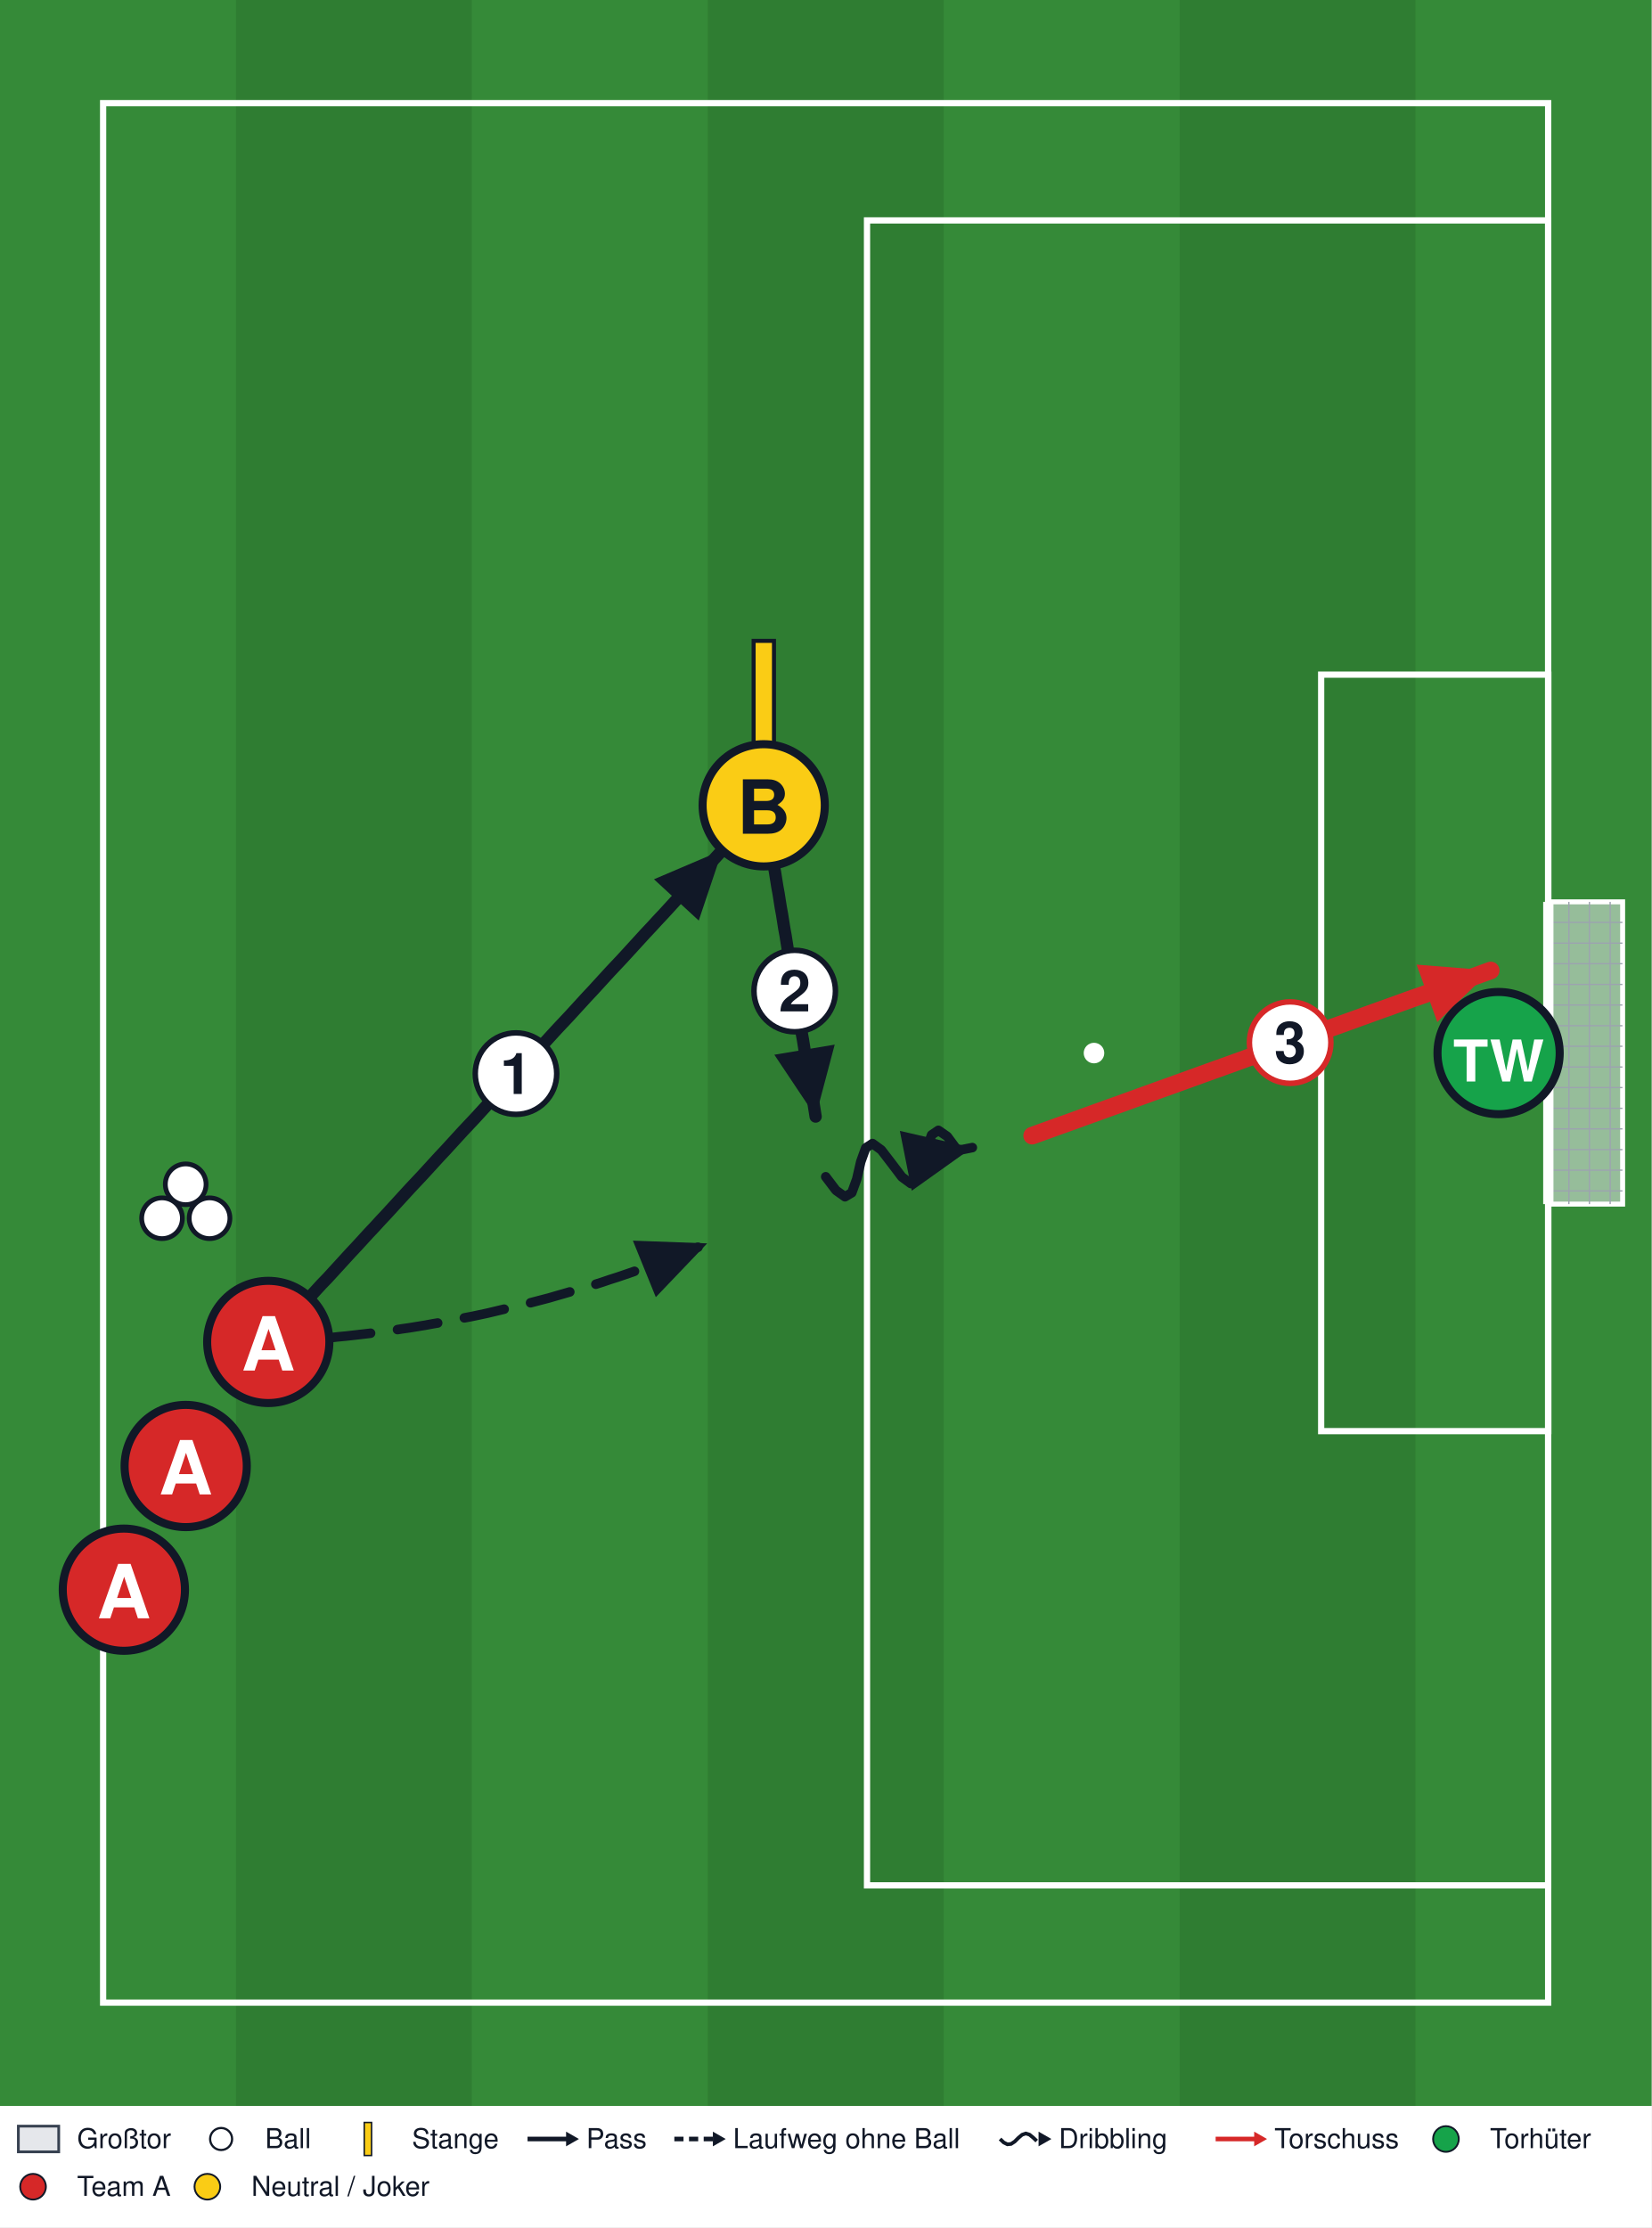
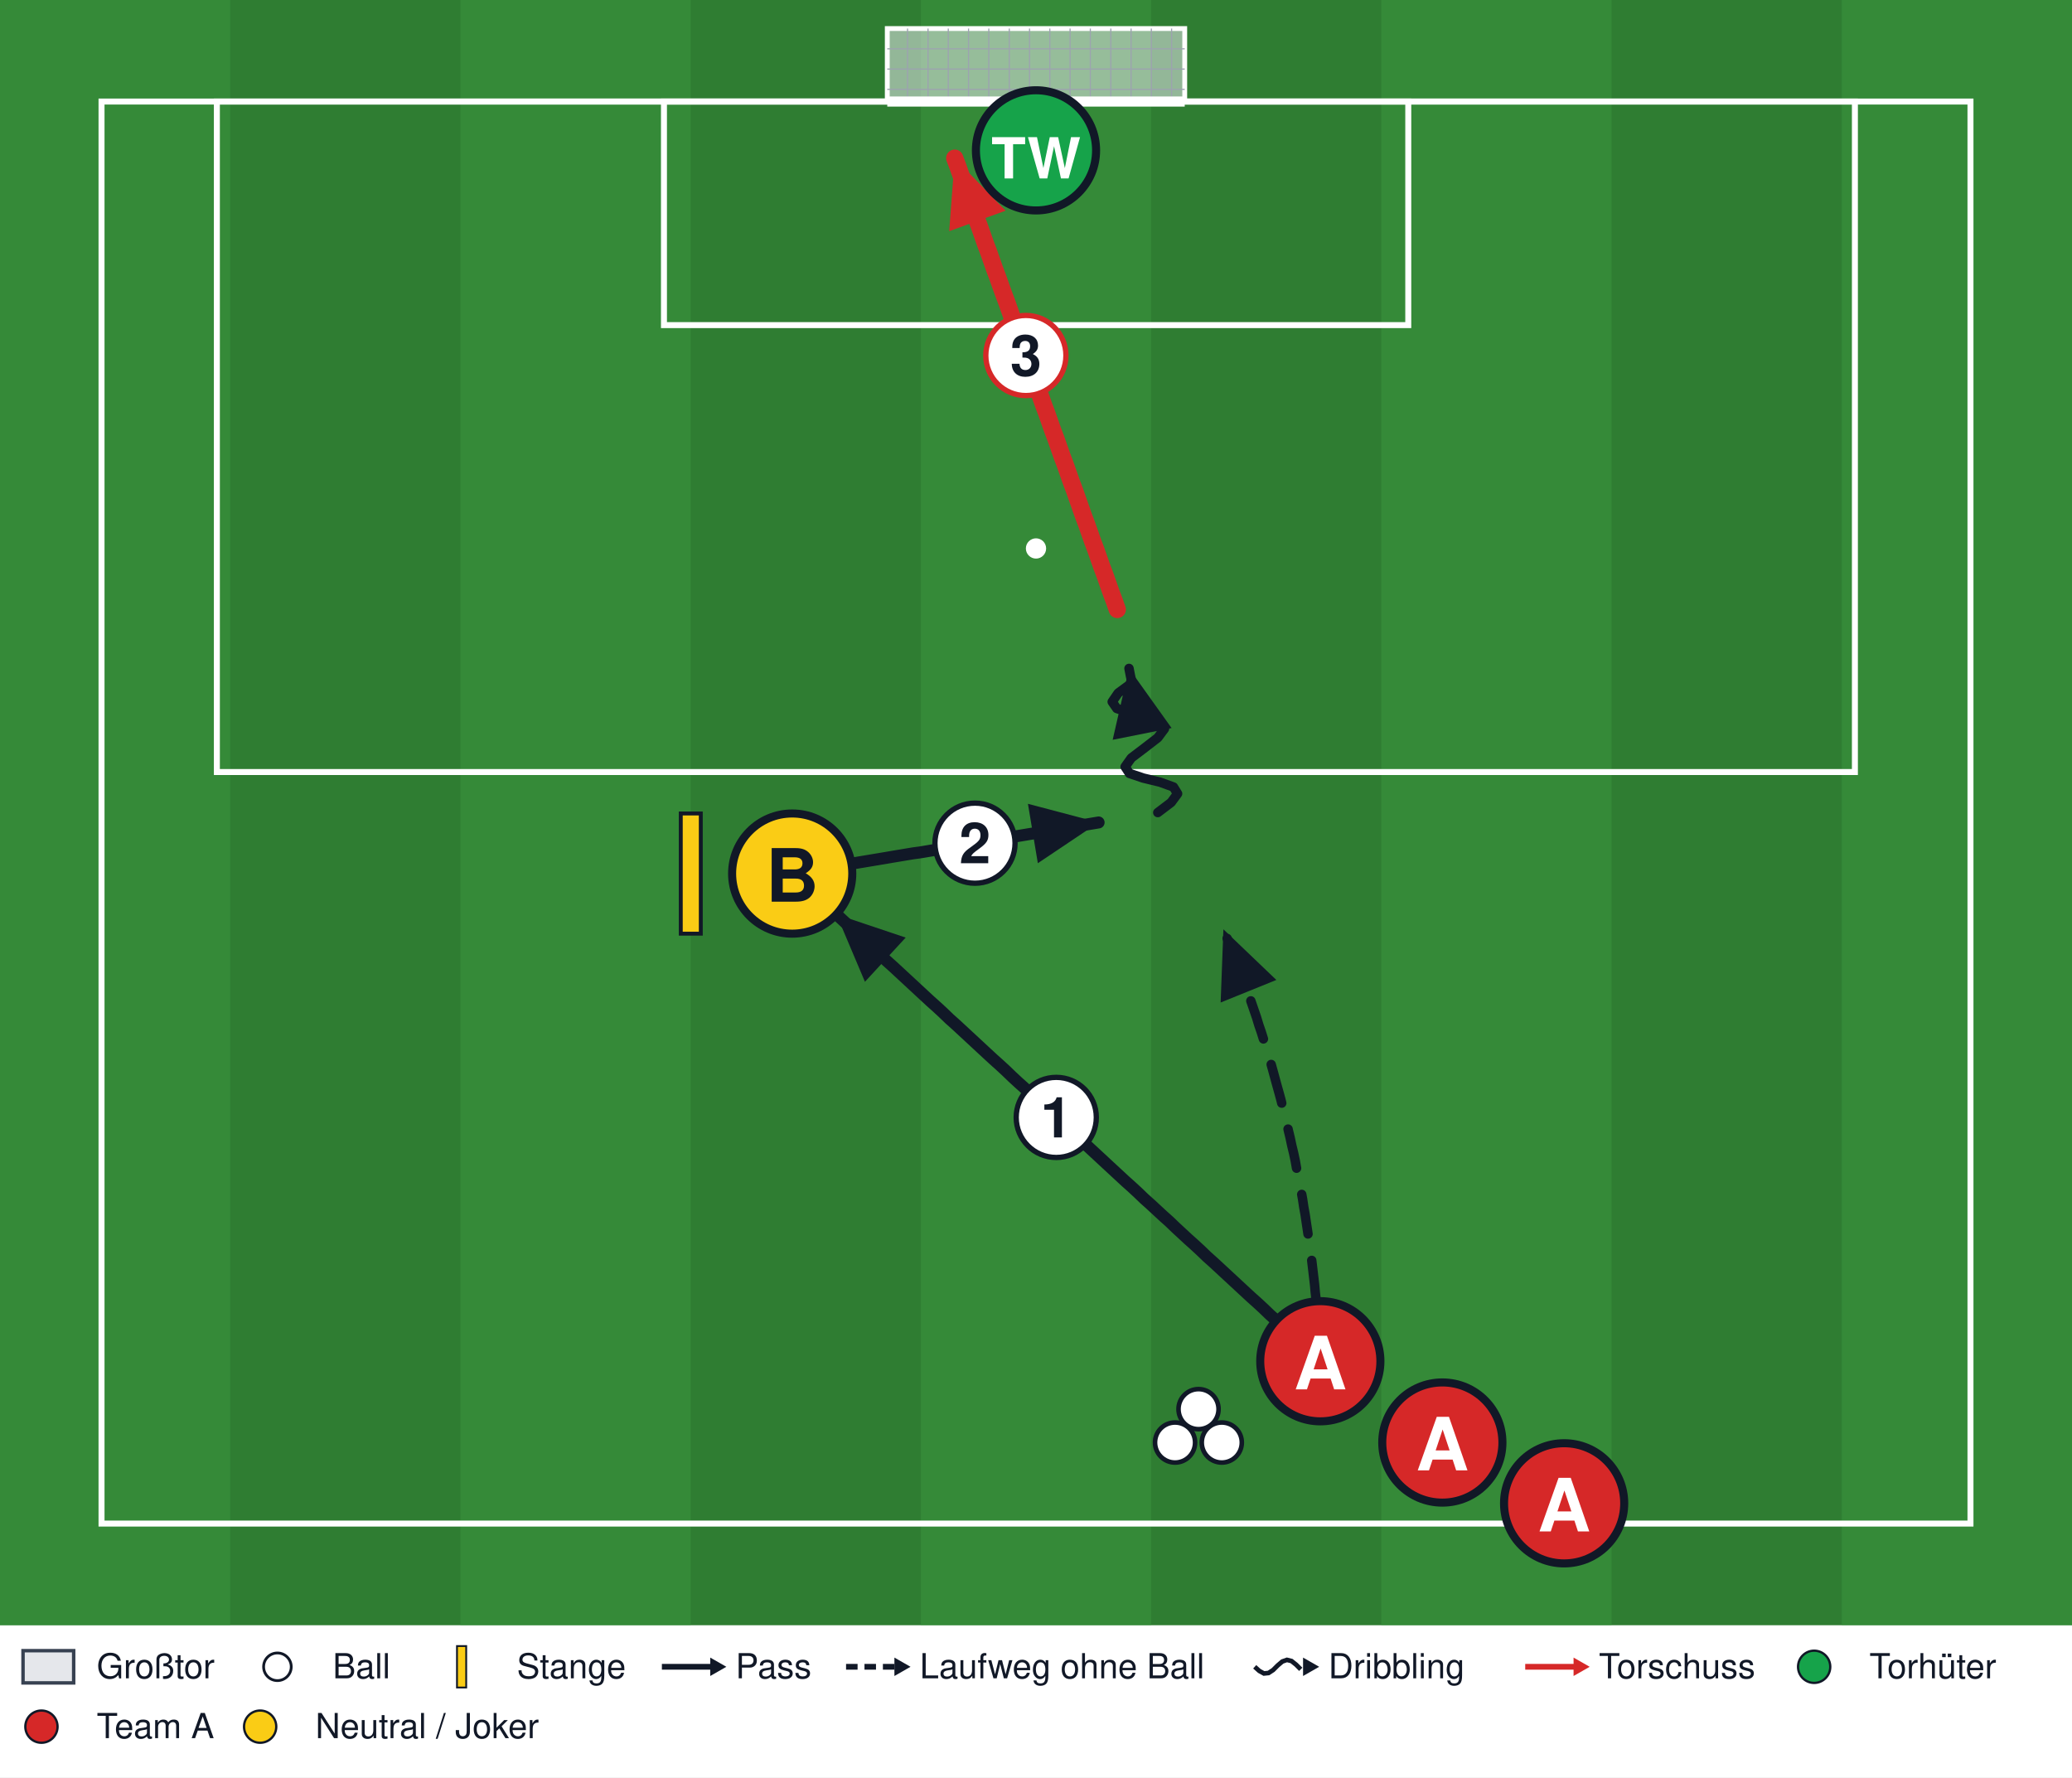
- <svg xmlns="http://www.w3.org/2000/svg" width="900" height="1214" viewBox="0 0 900 1214">
-   <rect x="0" y="0" width="900.0" height="1147.5" fill="#2f7d32" />
-   <rect x="0.0" y="0" width="128.6" height="1147.5" fill="#358a38" />
-   <rect x="257.1" y="0" width="128.6" height="1147.5" fill="#358a38" />
-   <rect x="514.3" y="0" width="128.6" height="1147.5" fill="#358a38" />
-   <rect x="771.4" y="0" width="128.6" height="1147.5" fill="#358a38" />
-   <rect x="56.2" y="56.2" width="787.5" height="1035.0" fill="none" stroke="#ffffff" stroke-width="3.4" />
-   <rect x="472.5" y="120.1" width="371.2" height="907.2" fill="none" stroke="#ffffff" stroke-width="3.4" />
-   <rect x="720.0" y="367.6" width="123.8" height="412.2" fill="none" stroke="#ffffff" stroke-width="3.4" />
-   <circle cx="596.2" cy="573.8" r="5.6" fill="#ffffff" />
-   <rect x="843.8" y="491.4" width="40.5" height="164.7" fill="#e5e7eb" fill-opacity="0.55" stroke="#ffffff" stroke-width="2.7" />
-   <line x1="855.0" y1="491.4" x2="855.0" y2="656.1" stroke="#9ca3af" stroke-width="0.7" />
-   <line x1="866.2" y1="491.4" x2="866.2" y2="656.1" stroke="#9ca3af" stroke-width="0.7" />
-   <line x1="877.5" y1="491.4" x2="877.5" y2="656.1" stroke="#9ca3af" stroke-width="0.7" />
-   <line x1="843.8" y1="502.6" x2="884.2" y2="502.6" stroke="#9ca3af" stroke-width="0.7" />
-   <line x1="843.8" y1="513.9" x2="884.2" y2="513.9" stroke="#9ca3af" stroke-width="0.7" />
-   <line x1="843.8" y1="525.1" x2="884.2" y2="525.1" stroke="#9ca3af" stroke-width="0.7" />
-   <line x1="843.8" y1="536.4" x2="884.2" y2="536.4" stroke="#9ca3af" stroke-width="0.7" />
-   <line x1="843.8" y1="547.6" x2="884.2" y2="547.6" stroke="#9ca3af" stroke-width="0.7" />
-   <line x1="843.8" y1="558.9" x2="884.2" y2="558.9" stroke="#9ca3af" stroke-width="0.7" />
-   <line x1="843.8" y1="570.1" x2="884.2" y2="570.1" stroke="#9ca3af" stroke-width="0.7" />
-   <line x1="843.8" y1="581.4" x2="884.2" y2="581.4" stroke="#9ca3af" stroke-width="0.7" />
-   <line x1="843.8" y1="592.6" x2="884.2" y2="592.6" stroke="#9ca3af" stroke-width="0.7" />
-   <line x1="843.8" y1="603.9" x2="884.2" y2="603.9" stroke="#9ca3af" stroke-width="0.7" />
-   <line x1="843.8" y1="615.1" x2="884.2" y2="615.1" stroke="#9ca3af" stroke-width="0.7" />
-   <line x1="843.8" y1="626.4" x2="884.2" y2="626.4" stroke="#9ca3af" stroke-width="0.7" />
-   <line x1="843.8" y1="637.6" x2="884.2" y2="637.6" stroke="#9ca3af" stroke-width="0.7" />
-   <line x1="843.8" y1="648.9" x2="884.2" y2="648.9" stroke="#9ca3af" stroke-width="0.7" />
-   <line x1="843.8" y1="491.4" x2="843.8" y2="656.1" stroke="#ffffff" stroke-width="5.6" />
-   <circle cx="88.3" cy="663.8" r="11.1" fill="#ffffff" stroke="#111827" stroke-width="2.6" />
-   <circle cx="114.2" cy="663.8" r="11.1" fill="#ffffff" stroke="#111827" stroke-width="2.6" />
-   <circle cx="101.2" cy="645.3" r="11.1" fill="#ffffff" stroke="#111827" stroke-width="2.6" />
-   <rect x="410.7" y="349.2" width="11.1" height="66.5" fill="#facc15" stroke="#111827" stroke-width="2.2" />
-   <polyline points="168.8,706.8 172.0,703.3 175.2,699.8 178.5,696.4 181.7,692.9 184.9,689.4 188.1,685.9 191.3,682.4 194.5,679.0 197.7,675.5 200.9,672.0 204.2,668.5 207.4,665.0 210.6,661.6 213.8,658.1 217.0,654.6 220.2,651.1 223.4,647.6 226.6,644.2 229.9,640.7 233.1,637.2 236.3,633.7 239.5,630.2 242.7,626.8 245.9,623.3 249.1,619.8 252.3,616.3 255.6,612.8 258.8,609.4 262.0,605.9 265.2,602.4 268.4,598.9 271.6,595.4 274.8,592.0 278.0,588.5 281.2,585.0 284.5,581.5 287.7,578.0 290.9,574.6 294.1,571.1 297.3,567.6 300.5,564.1 303.7,560.6 306.9,557.2 310.2,553.7 313.4,550.2 316.6,546.7 319.8,543.2 323.0,539.8 326.2,536.3 329.4,532.8 332.6,529.3 335.9,525.8 339.1,522.4 342.3,518.9 345.5,515.4 348.7,511.9 351.9,508.4 355.1,505.0 358.3,501.5 361.6,498.0 364.8,494.5 368.0,491.0 371.2,487.6 374.4,484.1 377.6,480.6 380.8,477.1 384.0,473.6 387.3,470.2 390.5,466.7 393.7,463.2" fill="none" stroke="#111827" stroke-width="6.7" stroke-linecap="round" stroke-linejoin="round" />
-   <polygon points="393.7,463.2 356.4,479.1 380.8,501.6" fill="#111827" />
-   <circle cx="281.2" cy="585.0" r="22.2" fill="#ffffff" stroke="#111827" stroke-width="3.0" />
-   <text x="281.2" y="596.1" font-family="Helvetica" font-size="31.4" font-weight="bold" fill="#111827" text-anchor="middle">1</text>
-   <polyline points="179.9,728.9 184.3,728.4 188.6,728.0 193.0,727.5 197.3,727.0 201.6,726.5 205.9,725.9 210.3,725.4 214.6,724.8 218.9,724.1 223.1,723.5 227.4,722.8 231.7,722.1 236.0,721.3 240.2,720.6 244.5,719.8 248.8,719.0 253.0,718.1 257.2,717.3 261.5,716.4 265.7,715.5 269.9,714.5 274.1,713.5 278.3,712.5 282.5,711.5 286.7,710.5 290.9,709.4 295.1,708.3 299.3,707.2 303.4,706.0 307.6,704.8 311.7,703.6 315.9,702.4 320.0,701.1 324.2,699.9 328.3,698.6 332.4,697.2 336.5,695.9 340.6,694.5 344.7,693.1 348.8,691.6 352.9,690.2 357.0,688.7 361.1,687.2 365.1,685.6 369.2,684.0 373.3,682.4 377.3,680.8 381.4,679.2 385.4,677.5" fill="none" stroke="#111827" stroke-width="5.2" stroke-linecap="round" stroke-linejoin="round" stroke-dasharray="22.2,14.8" />
-   <polygon points="385.4,677.5 344.9,676.0 357.4,706.8" fill="#111827" />
-   <polyline points="421.7,471.6 422.4,475.4 423.0,479.2 423.6,483.0 424.3,486.8 424.9,490.6 425.5,494.4 426.2,498.2 426.8,502.0 427.4,505.8 428.1,509.6 428.7,513.4 429.3,517.2 430.0,521.0 430.6,524.8 431.2,528.6 431.9,532.4 432.5,536.2 433.1,540.0 433.8,543.8 434.4,547.6 435.0,551.4 435.7,555.2 436.3,559.0 436.9,562.8 437.6,566.6 438.2,570.4 438.8,574.2 439.5,578.0 440.1,581.8 440.7,585.6 441.4,589.4 442.0,593.2 442.6,597.0 443.3,600.8 443.9,604.6 444.5,608.4" fill="none" stroke="#111827" stroke-width="6.7" stroke-linecap="round" stroke-linejoin="round" />
-   <polygon points="444.5,608.4 454.9,569.2 422.0,574.7" fill="#111827" />
-   <circle cx="433.1" cy="540.0" r="22.2" fill="#ffffff" stroke="#111827" stroke-width="3.0" />
-   <text x="433.1" y="551.1" font-family="Helvetica" font-size="31.4" font-weight="bold" fill="#111827" text-anchor="middle">2</text>
-   <polyline points="450.0,641.2 455.6,648.6 460.5,652.1 464.2,649.9 466.9,642.5 469.1,633.0 471.8,625.5 475.5,623.1 480.3,626.6 485.9,633.9 491.5,641.3 496.4,644.9 500.1,642.8 502.8,635.5 505.1,626.0 507.7,618.4 511.4,615.9 516.2,619.2 521.9,626.9 525.9,626.1 529.9,625.3" fill="none" stroke="#111827" stroke-width="5.2" stroke-linecap="round" stroke-linejoin="round" />
-   <polygon points="529.9,625.3 490.4,616.2 496.9,648.8" fill="#111827" />
-   <polyline points="562.5,618.8 567.2,617.1 571.9,615.4 576.6,613.7 581.4,612.0 586.1,610.3 590.8,608.6 595.5,606.9 600.2,605.2 604.9,603.5 609.7,601.8 614.4,600.1 619.1,598.4 623.8,596.7 628.5,595.0 633.2,593.3 638.0,591.6 642.7,589.9 647.4,588.2 652.1,586.5 656.8,584.8 661.5,583.1 666.3,581.4 671.0,579.7 675.7,578.0 680.4,576.3 685.1,574.6 689.8,572.9 694.5,571.2 699.3,569.5 704.0,567.8 708.7,566.1 713.4,564.4 718.1,562.7 722.8,561.0 727.6,559.3 732.3,557.6 737.0,555.9 741.7,554.2 746.4,552.5 751.1,550.8 755.9,549.1 760.6,547.4 765.3,545.7 770.0,544.0 774.7,542.4 779.4,540.7 784.2,539.0 788.9,537.3 793.6,535.6 798.3,533.9 803.0,532.2 807.7,530.5 812.4,528.8" fill="none" stroke="#d62828" stroke-width="9.6" stroke-linecap="round" stroke-linejoin="round" />
-   <polygon points="812.4,528.8 772.0,525.6 783.3,556.9" fill="#d62828" />
-   <circle cx="703.1" cy="568.1" r="22.2" fill="#ffffff" stroke="#d62828" stroke-width="3.0" />
-   <text x="703.1" y="579.2" font-family="Helvetica" font-size="31.4" font-weight="bold" fill="#111827" text-anchor="middle">3</text>
-   <circle cx="816.7" cy="573.8" r="33.3" fill="#16a34a" stroke="#111827" stroke-width="4.4" />
-   <text x="816.7" y="589.3" font-family="Helvetica" font-size="31.4" font-weight="bold" fill="#ffffff" text-anchor="middle">TW</text>
-   <circle cx="146.2" cy="731.2" r="33.3" fill="#d62828" stroke="#111827" stroke-width="4.4" />
-   <text x="146.2" y="746.8" font-family="Helvetica" font-size="40.7" font-weight="bold" fill="#ffffff" text-anchor="middle">A</text>
-   <circle cx="101.2" cy="798.8" r="33.3" fill="#d62828" stroke="#111827" stroke-width="4.4" />
-   <text x="101.2" y="814.3" font-family="Helvetica" font-size="40.7" font-weight="bold" fill="#ffffff" text-anchor="middle">A</text>
-   <circle cx="67.5" cy="866.2" r="33.3" fill="#d62828" stroke="#111827" stroke-width="4.4" />
-   <text x="67.5" y="881.8" font-family="Helvetica" font-size="40.7" font-weight="bold" fill="#ffffff" text-anchor="middle">A</text>
-   <circle cx="416.2" cy="438.8" r="33.3" fill="#facc15" stroke="#111827" stroke-width="4.4" />
-   <text x="416.2" y="454.3" font-family="Helvetica" font-size="40.7" font-weight="bold" fill="#111827" text-anchor="middle">B</text>
-   <rect x="0" y="1147.5" width="900.0" height="66.0" fill="#ffffff" />
-   <rect x="10.0" y="1158.5" width="22" height="14" fill="#e5e7eb" stroke="#374151" stroke-width="1.5" />
-   <text x="42.0" y="1170.5" font-family="Helvetica" font-size="15" fill="#111827">Großtor</text>
-   <circle cx="120.5" cy="1165.5" r="6" fill="#ffffff" stroke="#111827" stroke-width="1.2" />
-   <text x="144.5" y="1170.5" font-family="Helvetica" font-size="15" fill="#111827">Ball</text>
-   <rect x="198.5" y="1156.5" width="4" height="18" fill="#facc15" stroke="#111827" stroke-width="0.8" />
-   <text x="224.5" y="1170.5" font-family="Helvetica" font-size="15" fill="#111827">Stange</text>
-   <line x1="287.5" y1="1165.5" x2="309.5" y2="1165.5" stroke="#111827" stroke-width="2.5" />
-   <polygon points="315.5,1165.5 308.5,1161.5 308.5,1169.5" fill="#111827" />
-   <text x="319.5" y="1170.5" font-family="Helvetica" font-size="15" fill="#111827">Pass</text>
-   <line x1="367.5" y1="1165.5" x2="389.5" y2="1165.5" stroke="#111827" stroke-width="2.5" stroke-dasharray="5,3" />
-   <polygon points="395.5,1165.5 388.5,1161.5 388.5,1169.5" fill="#111827" />
-   <text x="399.5" y="1170.5" font-family="Helvetica" font-size="15" fill="#111827">Laufweg ohne Ball</text>
-   <polyline points="545.0,1165.5 547.0,1167.4 549.0,1168.4 551.0,1168.2 553.0,1166.9 555.0,1164.9 557.0,1163.2 559.0,1162.5 561.0,1163.1 563.0,1164.7 565.0,1166.6" fill="none" stroke="#111827" stroke-width="2" />
-   <polygon points="573.0,1165.5 566.0,1161.5 566.0,1169.5" fill="#111827" />
-   <text x="577.0" y="1170.5" font-family="Helvetica" font-size="15" fill="#111827">Dribbling</text>
-   <line x1="662.5" y1="1165.5" x2="684.5" y2="1165.5" stroke="#d62828" stroke-width="2.5" />
-   <polygon points="690.5,1165.5 683.5,1161.5 683.5,1169.5" fill="#d62828" />
-   <text x="694.5" y="1170.5" font-family="Helvetica" font-size="15" fill="#111827">Torschuss</text>
-   <circle cx="788.0" cy="1165.5" r="7" fill="#16a34a" stroke="#111827" stroke-width="1" />
-   <text x="812.0" y="1170.5" font-family="Helvetica" font-size="15" fill="#111827">Torhüter</text>
-   <circle cx="18.0" cy="1191.5" r="7" fill="#d62828" stroke="#111827" stroke-width="1" />
-   <text x="42.0" y="1196.5" font-family="Helvetica" font-size="15" fill="#111827">Team A</text>
-   <circle cx="113.0" cy="1191.5" r="7" fill="#facc15" stroke="#111827" stroke-width="1" />
-   <text x="137.0" y="1196.5" font-family="Helvetica" font-size="15" fill="#111827">Neutral / Joker</text>
+ <svg xmlns="http://www.w3.org/2000/svg" width="900" height="772" viewBox="0 0 900 772">
+   <g transform="translate(0,0)">
+     <rect x="0" y="0" width="900.0" height="705.9" fill="#2f7d32" />
+     <rect x="0.0" y="0" width="100.0" height="705.9" fill="#358a38" />
+     <rect x="200.0" y="0" width="100.0" height="705.9" fill="#358a38" />
+     <rect x="400.0" y="0" width="100.0" height="705.9" fill="#358a38" />
+     <rect x="600.0" y="0" width="100.0" height="705.9" fill="#358a38" />
+     <rect x="800.0" y="0" width="100.0" height="705.9" fill="#358a38" />
+     <rect x="44.1" y="44.1" width="811.8" height="617.6" fill="none" stroke="#ffffff" stroke-width="2.6" />
+     <rect x="94.2" y="44.1" width="711.5" height="291.2" fill="none" stroke="#ffffff" stroke-width="2.6" />
+     <rect x="288.4" y="44.1" width="323.3" height="97.1" fill="none" stroke="#ffffff" stroke-width="2.6" />
+     <circle cx="450.0" cy="238.2" r="4.4" fill="#ffffff" />
+     <rect x="385.4" y="12.4" width="129.2" height="31.8" fill="#e5e7eb" fill-opacity="0.55" stroke="#ffffff" stroke-width="2.1" />
+     <line x1="394.2" y1="12.4" x2="394.2" y2="44.1" stroke="#9ca3af" stroke-width="0.5" />
+     <line x1="403.1" y1="12.4" x2="403.1" y2="44.1" stroke="#9ca3af" stroke-width="0.5" />
+     <line x1="411.9" y1="12.4" x2="411.9" y2="44.1" stroke="#9ca3af" stroke-width="0.5" />
+     <line x1="420.7" y1="12.4" x2="420.7" y2="44.1" stroke="#9ca3af" stroke-width="0.5" />
+     <line x1="429.5" y1="12.4" x2="429.5" y2="44.1" stroke="#9ca3af" stroke-width="0.5" />
+     <line x1="438.4" y1="12.4" x2="438.4" y2="44.1" stroke="#9ca3af" stroke-width="0.5" />
+     <line x1="447.2" y1="12.4" x2="447.2" y2="44.1" stroke="#9ca3af" stroke-width="0.5" />
+     <line x1="456.0" y1="12.4" x2="456.0" y2="44.1" stroke="#9ca3af" stroke-width="0.5" />
+     <line x1="464.8" y1="12.4" x2="464.8" y2="44.1" stroke="#9ca3af" stroke-width="0.5" />
+     <line x1="473.6" y1="12.4" x2="473.6" y2="44.1" stroke="#9ca3af" stroke-width="0.5" />
+     <line x1="482.5" y1="12.4" x2="482.5" y2="44.1" stroke="#9ca3af" stroke-width="0.5" />
+     <line x1="491.3" y1="12.4" x2="491.3" y2="44.1" stroke="#9ca3af" stroke-width="0.5" />
+     <line x1="500.1" y1="12.4" x2="500.1" y2="44.1" stroke="#9ca3af" stroke-width="0.5" />
+     <line x1="508.9" y1="12.4" x2="508.9" y2="44.1" stroke="#9ca3af" stroke-width="0.5" />
+     <line x1="385.4" y1="21.2" x2="514.6" y2="21.2" stroke="#9ca3af" stroke-width="0.5" />
+     <line x1="385.4" y1="30.0" x2="514.6" y2="30.0" stroke="#9ca3af" stroke-width="0.5" />
+     <line x1="385.4" y1="38.8" x2="514.6" y2="38.8" stroke="#9ca3af" stroke-width="0.5" />
+     <line x1="385.4" y1="44.1" x2="514.6" y2="44.1" stroke="#ffffff" stroke-width="4.4" />
+     <circle cx="510.4" cy="626.5" r="8.7" fill="#ffffff" stroke="#111827" stroke-width="2.0" />
+     <circle cx="530.7" cy="626.5" r="8.7" fill="#ffffff" stroke="#111827" stroke-width="2.0" />
+     <circle cx="520.6" cy="612.0" r="8.7" fill="#ffffff" stroke="#111827" stroke-width="2.0" />
+     <rect x="295.7" y="353.3" width="8.7" height="52.2" fill="#facc15" stroke="#111827" stroke-width="1.7" />
+     <polyline points="554.4,573.5 551.6,571.0 548.9,568.4 546.2,565.9 543.4,563.4 540.7,560.9 538.0,558.4 535.2,555.8 532.5,553.3 529.8,550.8 527.1,548.3 524.3,545.8 521.6,543.2 518.9,540.7 516.1,538.2 513.4,535.7 510.7,533.2 508.0,530.6 505.2,528.1 502.5,525.6 499.8,523.1 497.0,520.6 494.3,518.0 491.6,515.5 488.8,513.0 486.1,510.5 483.4,508.0 480.7,505.5 477.9,502.9 475.2,500.4 472.5,497.9 469.7,495.4 467.0,492.9 464.3,490.3 461.6,487.8 458.8,485.3 456.1,482.8 453.4,480.3 450.6,477.7 447.9,475.2 445.2,472.7 442.4,470.2 439.7,467.7 437.0,465.1 434.3,462.6 431.5,460.1 428.8,457.6 426.1,455.1 423.3,452.5 420.6,450.0 417.9,447.5 415.2,445.0 412.4,442.5 409.7,439.9 407.0,437.4 404.2,434.9 401.5,432.4 398.8,429.9 396.0,427.3 393.3,424.8 390.6,422.3 387.9,419.8 385.1,417.3 382.4,414.7 379.7,412.2 376.9,409.7 374.2,407.2 371.5,404.7 368.7,402.1 366.0,399.6 363.3,397.1" fill="none" stroke="#111827" stroke-width="5.2" stroke-linecap="round" stroke-linejoin="round" />
+     <polygon points="363.3,397.1 375.7,426.4 393.4,407.2" fill="#111827" />
+     <circle cx="458.8" cy="485.3" r="17.4" fill="#ffffff" stroke="#111827" stroke-width="2.3" />
+     <text x="458.8" y="494.0" font-family="Helvetica" font-size="24.6" font-weight="bold" fill="#111827" text-anchor="middle">1</text>
+     <polyline points="571.7,564.7 571.3,561.3 571.0,557.9 570.6,554.5 570.2,551.1 569.8,547.7 569.4,544.4 568.9,541.0 568.4,537.6 567.9,534.2 567.4,530.9 566.9,527.5 566.3,524.2 565.8,520.8 565.2,517.5 564.5,514.1 563.9,510.8 563.2,507.5 562.6,504.1 561.9,500.8 561.1,497.5 560.4,494.2 559.6,490.9 558.9,487.6 558.1,484.3 557.2,481.0 556.4,477.7 555.5,474.4 554.6,471.2 553.7,467.9 552.8,464.6 551.9,461.4 550.9,458.1 549.9,454.9 548.9,451.6 547.9,448.4 546.8,445.2 545.8,441.9 544.7,438.7 543.6,435.5 542.5,432.3 541.3,429.1 540.1,425.9 538.9,422.7 537.7,419.5 536.5,416.3 535.2,413.1 534.0,409.9 532.7,406.8 531.4,403.6" fill="none" stroke="#111827" stroke-width="4.1" stroke-linecap="round" stroke-linejoin="round" stroke-dasharray="17.4,11.6" />
+     <polygon points="531.4,403.6 530.2,435.4 554.4,425.6" fill="#111827" />
+     <polyline points="369.9,375.1 372.8,374.6 375.8,374.1 378.8,373.6 381.8,373.1 384.8,372.6 387.7,372.1 390.7,371.6 393.7,371.1 396.7,370.6 399.7,370.2 402.7,369.7 405.6,369.2 408.6,368.7 411.6,368.2 414.6,367.7 417.6,367.2 420.5,366.7 423.5,366.2 426.5,365.7 429.5,365.2 432.5,364.7 435.5,364.2 438.4,363.7 441.4,363.2 444.4,362.7 447.4,362.2 450.4,361.7 453.3,361.2 456.3,360.7 459.3,360.2 462.3,359.7 465.3,359.2 468.3,358.7 471.2,358.2 474.2,357.7 477.2,357.2" fill="none" stroke="#111827" stroke-width="5.2" stroke-linecap="round" stroke-linejoin="round" />
+     <polygon points="477.2,357.2 446.5,349.1 450.8,374.9" fill="#111827" />
+     <circle cx="423.5" cy="366.2" r="17.4" fill="#ffffff" stroke="#111827" stroke-width="2.3" />
+     <text x="423.5" y="374.9" font-family="Helvetica" font-size="24.6" font-weight="bold" fill="#111827" text-anchor="middle">2</text>
+     <polyline points="502.9,352.9 508.7,348.5 511.5,344.7 509.7,341.8 503.9,339.7 496.5,337.9 490.6,335.9 488.7,333.0 491.4,329.2 497.2,324.8 502.9,320.4 505.8,316.5 504.1,313.6 498.4,311.5 491.0,309.7 485.1,307.7 483.1,304.8 485.7,301.0 491.7,296.6 491.0,293.4 490.4,290.3" fill="none" stroke="#111827" stroke-width="4.1" stroke-linecap="round" stroke-linejoin="round" />
+     <polygon points="490.4,290.3 483.3,321.3 508.9,316.2" fill="#111827" />
+     <polyline points="485.3,264.7 484.0,261.0 482.6,257.3 481.3,253.6 480.0,249.9 478.6,246.2 477.3,242.5 476.0,238.8 474.6,235.1 473.3,231.4 472.0,227.7 470.6,224.0 469.3,220.3 468.0,216.6 466.7,212.9 465.3,209.2 464.0,205.5 462.7,201.8 461.3,198.1 460.0,194.4 458.7,190.7 457.3,187.0 456.0,183.3 454.7,179.6 453.3,175.9 452.0,172.2 450.7,168.5 449.3,164.8 448.0,161.1 446.7,157.4 445.3,153.7 444.0,150.0 442.7,146.3 441.4,142.6 440.0,138.9 438.7,135.2 437.4,131.5 436.0,127.8 434.7,124.2 433.4,120.5 432.0,116.8 430.7,113.1 429.4,109.4 428.0,105.7 426.7,102.0 425.4,98.3 424.0,94.6 422.7,90.9 421.4,87.2 420.0,83.5 418.7,79.8 417.4,76.1 416.1,72.4 414.7,68.7" fill="none" stroke="#d62828" stroke-width="7.5" stroke-linecap="round" stroke-linejoin="round" />
+     <polygon points="414.7,68.7 412.3,100.4 436.8,91.5" fill="#d62828" />
+     <circle cx="445.6" cy="154.4" r="17.4" fill="#ffffff" stroke="#d62828" stroke-width="2.3" />
+     <text x="445.6" y="163.1" font-family="Helvetica" font-size="24.6" font-weight="bold" fill="#111827" text-anchor="middle">3</text>
+     <circle cx="450.0" cy="65.3" r="26.1" fill="#16a34a" stroke="#111827" stroke-width="3.5" />
+     <text x="450.0" y="77.5" font-family="Helvetica" font-size="24.6" font-weight="bold" fill="#ffffff" text-anchor="middle">TW</text>
+     <circle cx="573.5" cy="591.2" r="26.1" fill="#d62828" stroke="#111827" stroke-width="3.5" />
+     <text x="573.5" y="603.4" font-family="Helvetica" font-size="31.9" font-weight="bold" fill="#ffffff" text-anchor="middle">A</text>
+     <circle cx="626.5" cy="626.5" r="26.1" fill="#d62828" stroke="#111827" stroke-width="3.5" />
+     <text x="626.5" y="638.6" font-family="Helvetica" font-size="31.9" font-weight="bold" fill="#ffffff" text-anchor="middle">A</text>
+     <circle cx="679.4" cy="652.9" r="26.1" fill="#d62828" stroke="#111827" stroke-width="3.5" />
+     <text x="679.4" y="665.1" font-family="Helvetica" font-size="31.9" font-weight="bold" fill="#ffffff" text-anchor="middle">A</text>
+     <circle cx="344.1" cy="379.4" r="26.1" fill="#facc15" stroke="#111827" stroke-width="3.5" />
+     <text x="344.1" y="391.6" font-family="Helvetica" font-size="31.9" font-weight="bold" fill="#111827" text-anchor="middle">B</text>
+     <rect x="0" y="705.9" width="900.0" height="66.0" fill="#ffffff" />
+     <rect x="10.0" y="716.9" width="22" height="14" fill="#e5e7eb" stroke="#374151" stroke-width="1.5" />
+     <text x="42.0" y="728.9" font-family="Helvetica" font-size="15" fill="#111827">Großtor</text>
+     <circle cx="120.5" cy="723.9" r="6" fill="#ffffff" stroke="#111827" stroke-width="1.2" />
+     <text x="144.5" y="728.9" font-family="Helvetica" font-size="15" fill="#111827">Ball</text>
+     <rect x="198.5" y="714.9" width="4" height="18" fill="#facc15" stroke="#111827" stroke-width="0.8" />
+     <text x="224.5" y="728.9" font-family="Helvetica" font-size="15" fill="#111827">Stange</text>
+     <line x1="287.5" y1="723.9" x2="309.5" y2="723.9" stroke="#111827" stroke-width="2.5" />
+     <polygon points="315.5,723.9 308.5,719.9 308.5,727.9" fill="#111827" />
+     <text x="319.5" y="728.9" font-family="Helvetica" font-size="15" fill="#111827">Pass</text>
+     <line x1="367.5" y1="723.9" x2="389.5" y2="723.9" stroke="#111827" stroke-width="2.5" stroke-dasharray="5,3" />
+     <polygon points="395.5,723.9 388.5,719.9 388.5,727.9" fill="#111827" />
+     <text x="399.5" y="728.9" font-family="Helvetica" font-size="15" fill="#111827">Laufweg ohne Ball</text>
+     <polyline points="545.0,723.9 547.0,725.7 549.0,726.8 551.0,726.6 553.0,725.3 555.0,723.3 557.0,721.6 559.0,720.9 561.0,721.4 563.0,723.0 565.0,725.0" fill="none" stroke="#111827" stroke-width="2" />
+     <polygon points="573.0,723.9 566.0,719.9 566.0,727.9" fill="#111827" />
+     <text x="577.0" y="728.9" font-family="Helvetica" font-size="15" fill="#111827">Dribbling</text>
+     <line x1="662.5" y1="723.9" x2="684.5" y2="723.9" stroke="#d62828" stroke-width="2.5" />
+     <polygon points="690.5,723.9 683.5,719.9 683.5,727.9" fill="#d62828" />
+     <text x="694.5" y="728.9" font-family="Helvetica" font-size="15" fill="#111827">Torschuss</text>
+     <circle cx="788.0" cy="723.9" r="7" fill="#16a34a" stroke="#111827" stroke-width="1" />
+     <text x="812.0" y="728.9" font-family="Helvetica" font-size="15" fill="#111827">Torhüter</text>
+     <circle cx="18.0" cy="749.9" r="7" fill="#d62828" stroke="#111827" stroke-width="1" />
+     <text x="42.0" y="754.9" font-family="Helvetica" font-size="15" fill="#111827">Team A</text>
+     <circle cx="113.0" cy="749.9" r="7" fill="#facc15" stroke="#111827" stroke-width="1" />
+     <text x="137.0" y="754.9" font-family="Helvetica" font-size="15" fill="#111827">Neutral / Joker</text>
+   </g>
</svg>
